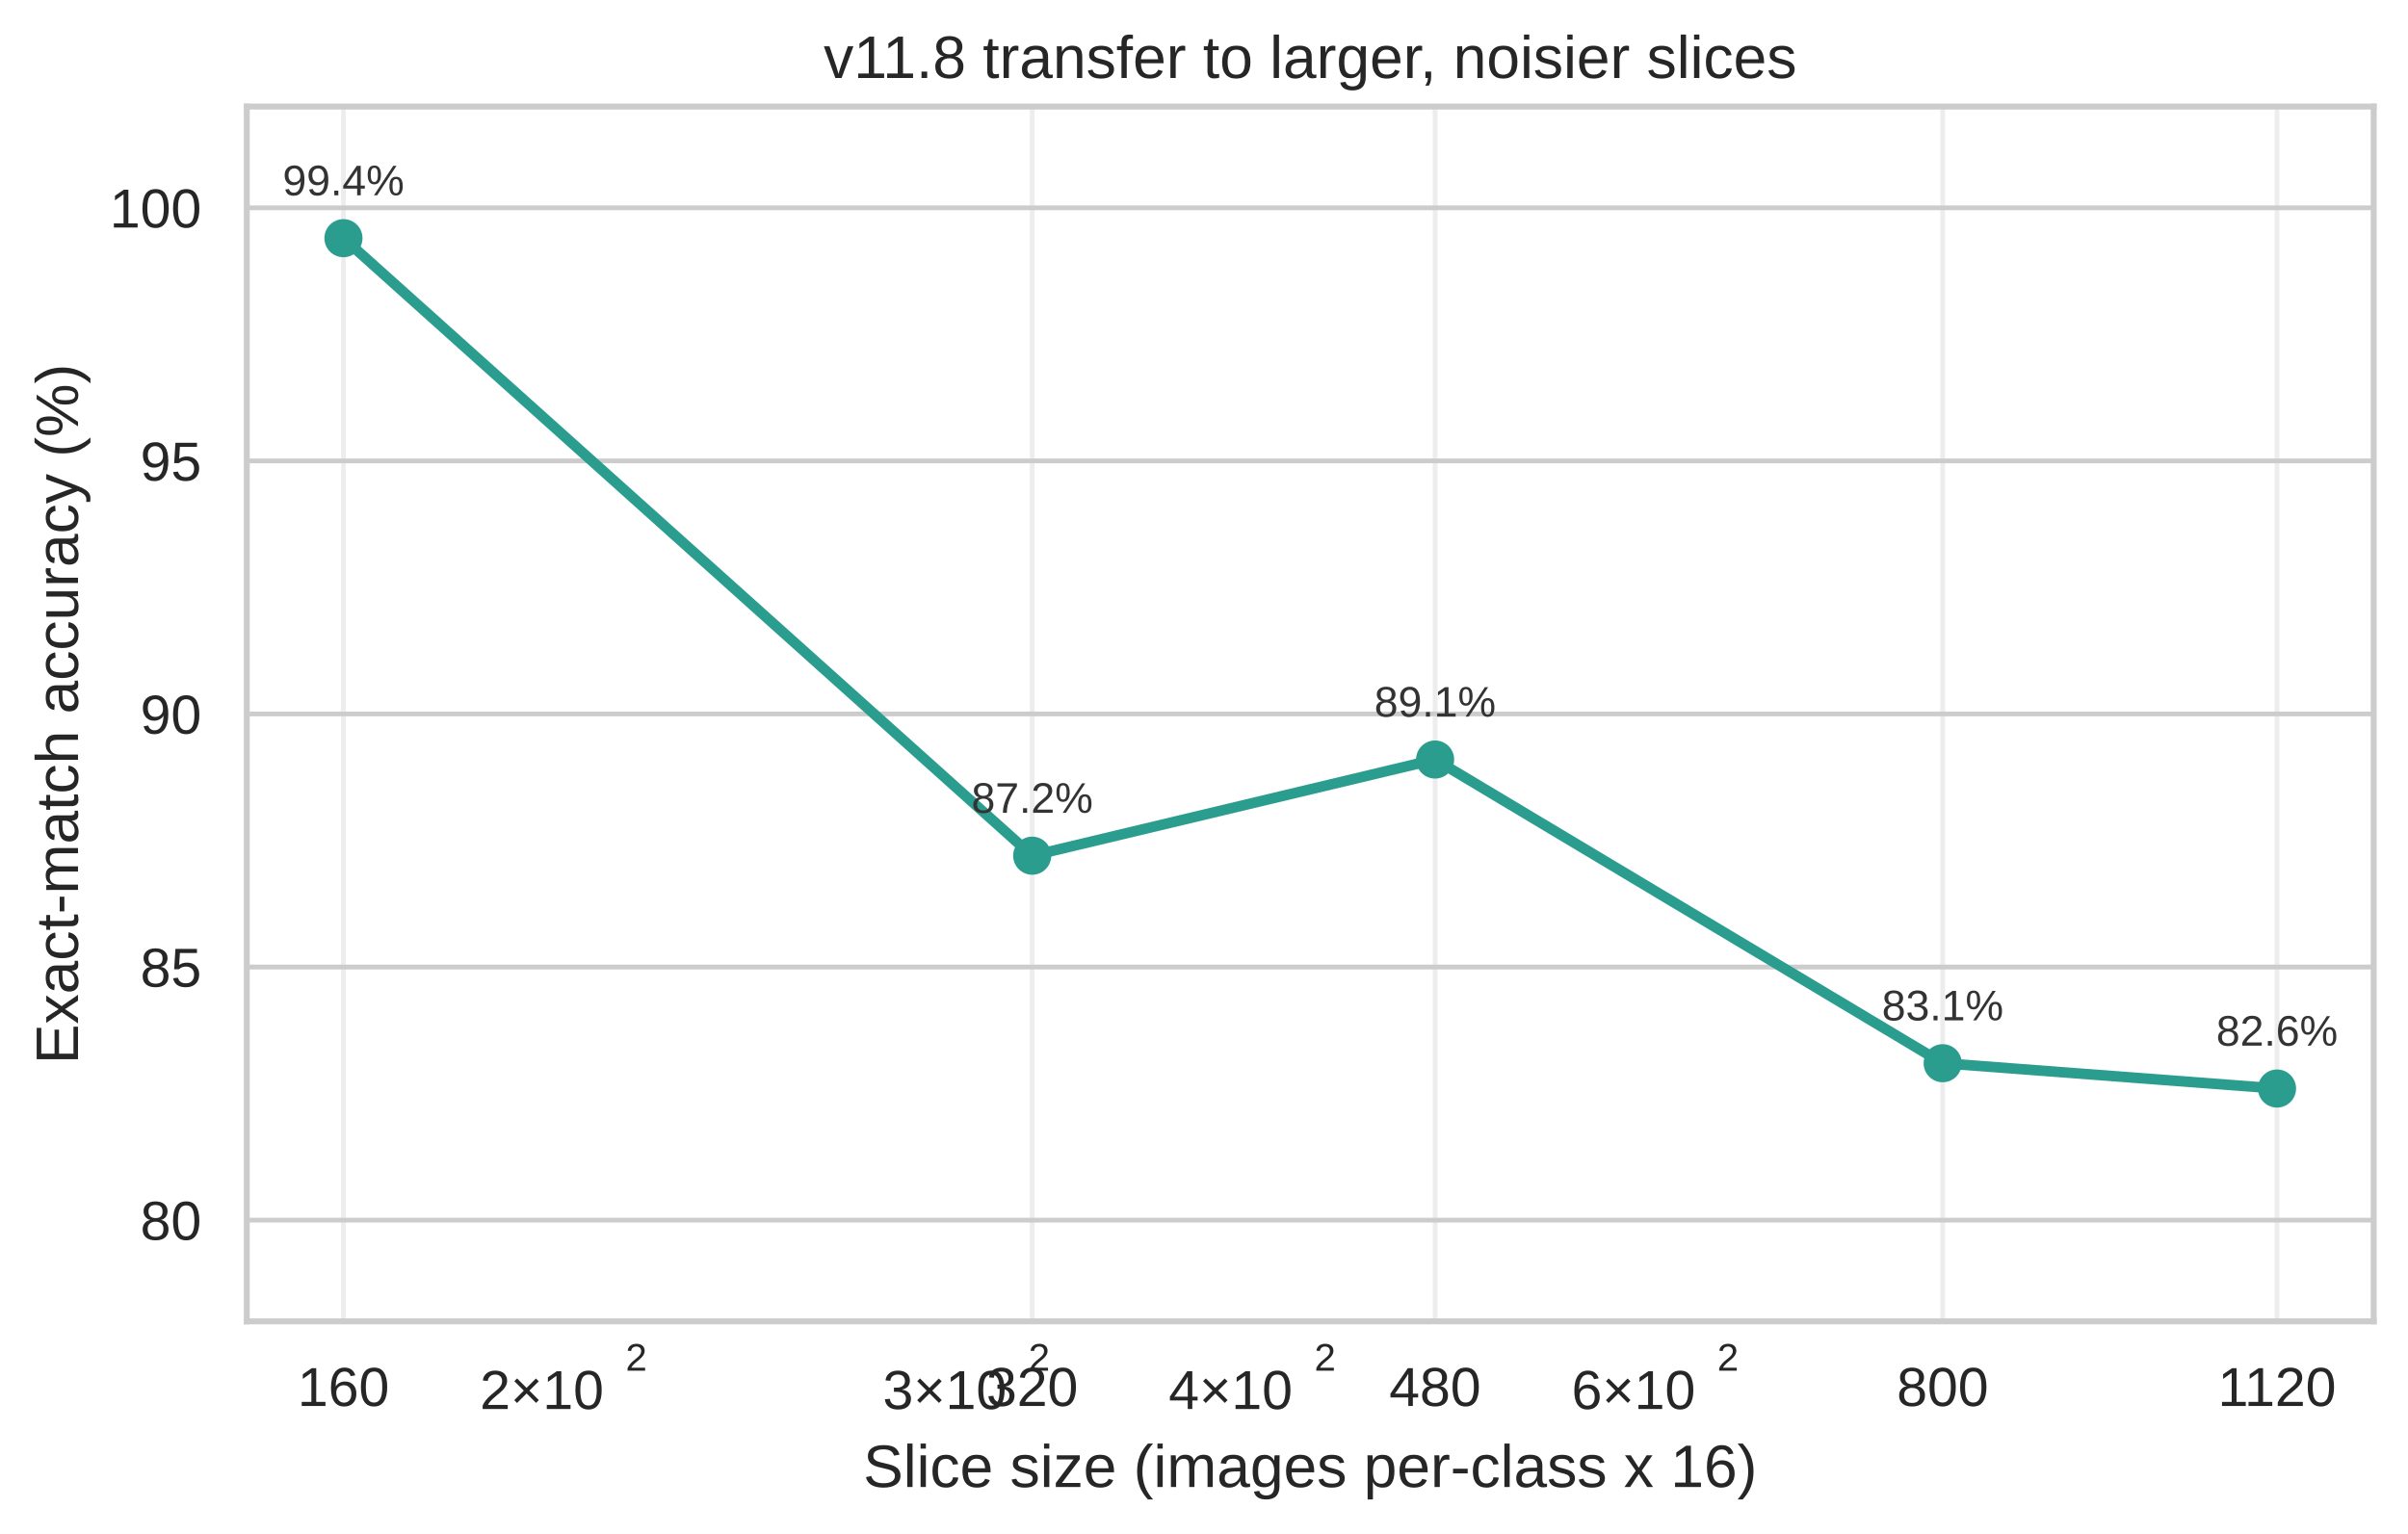
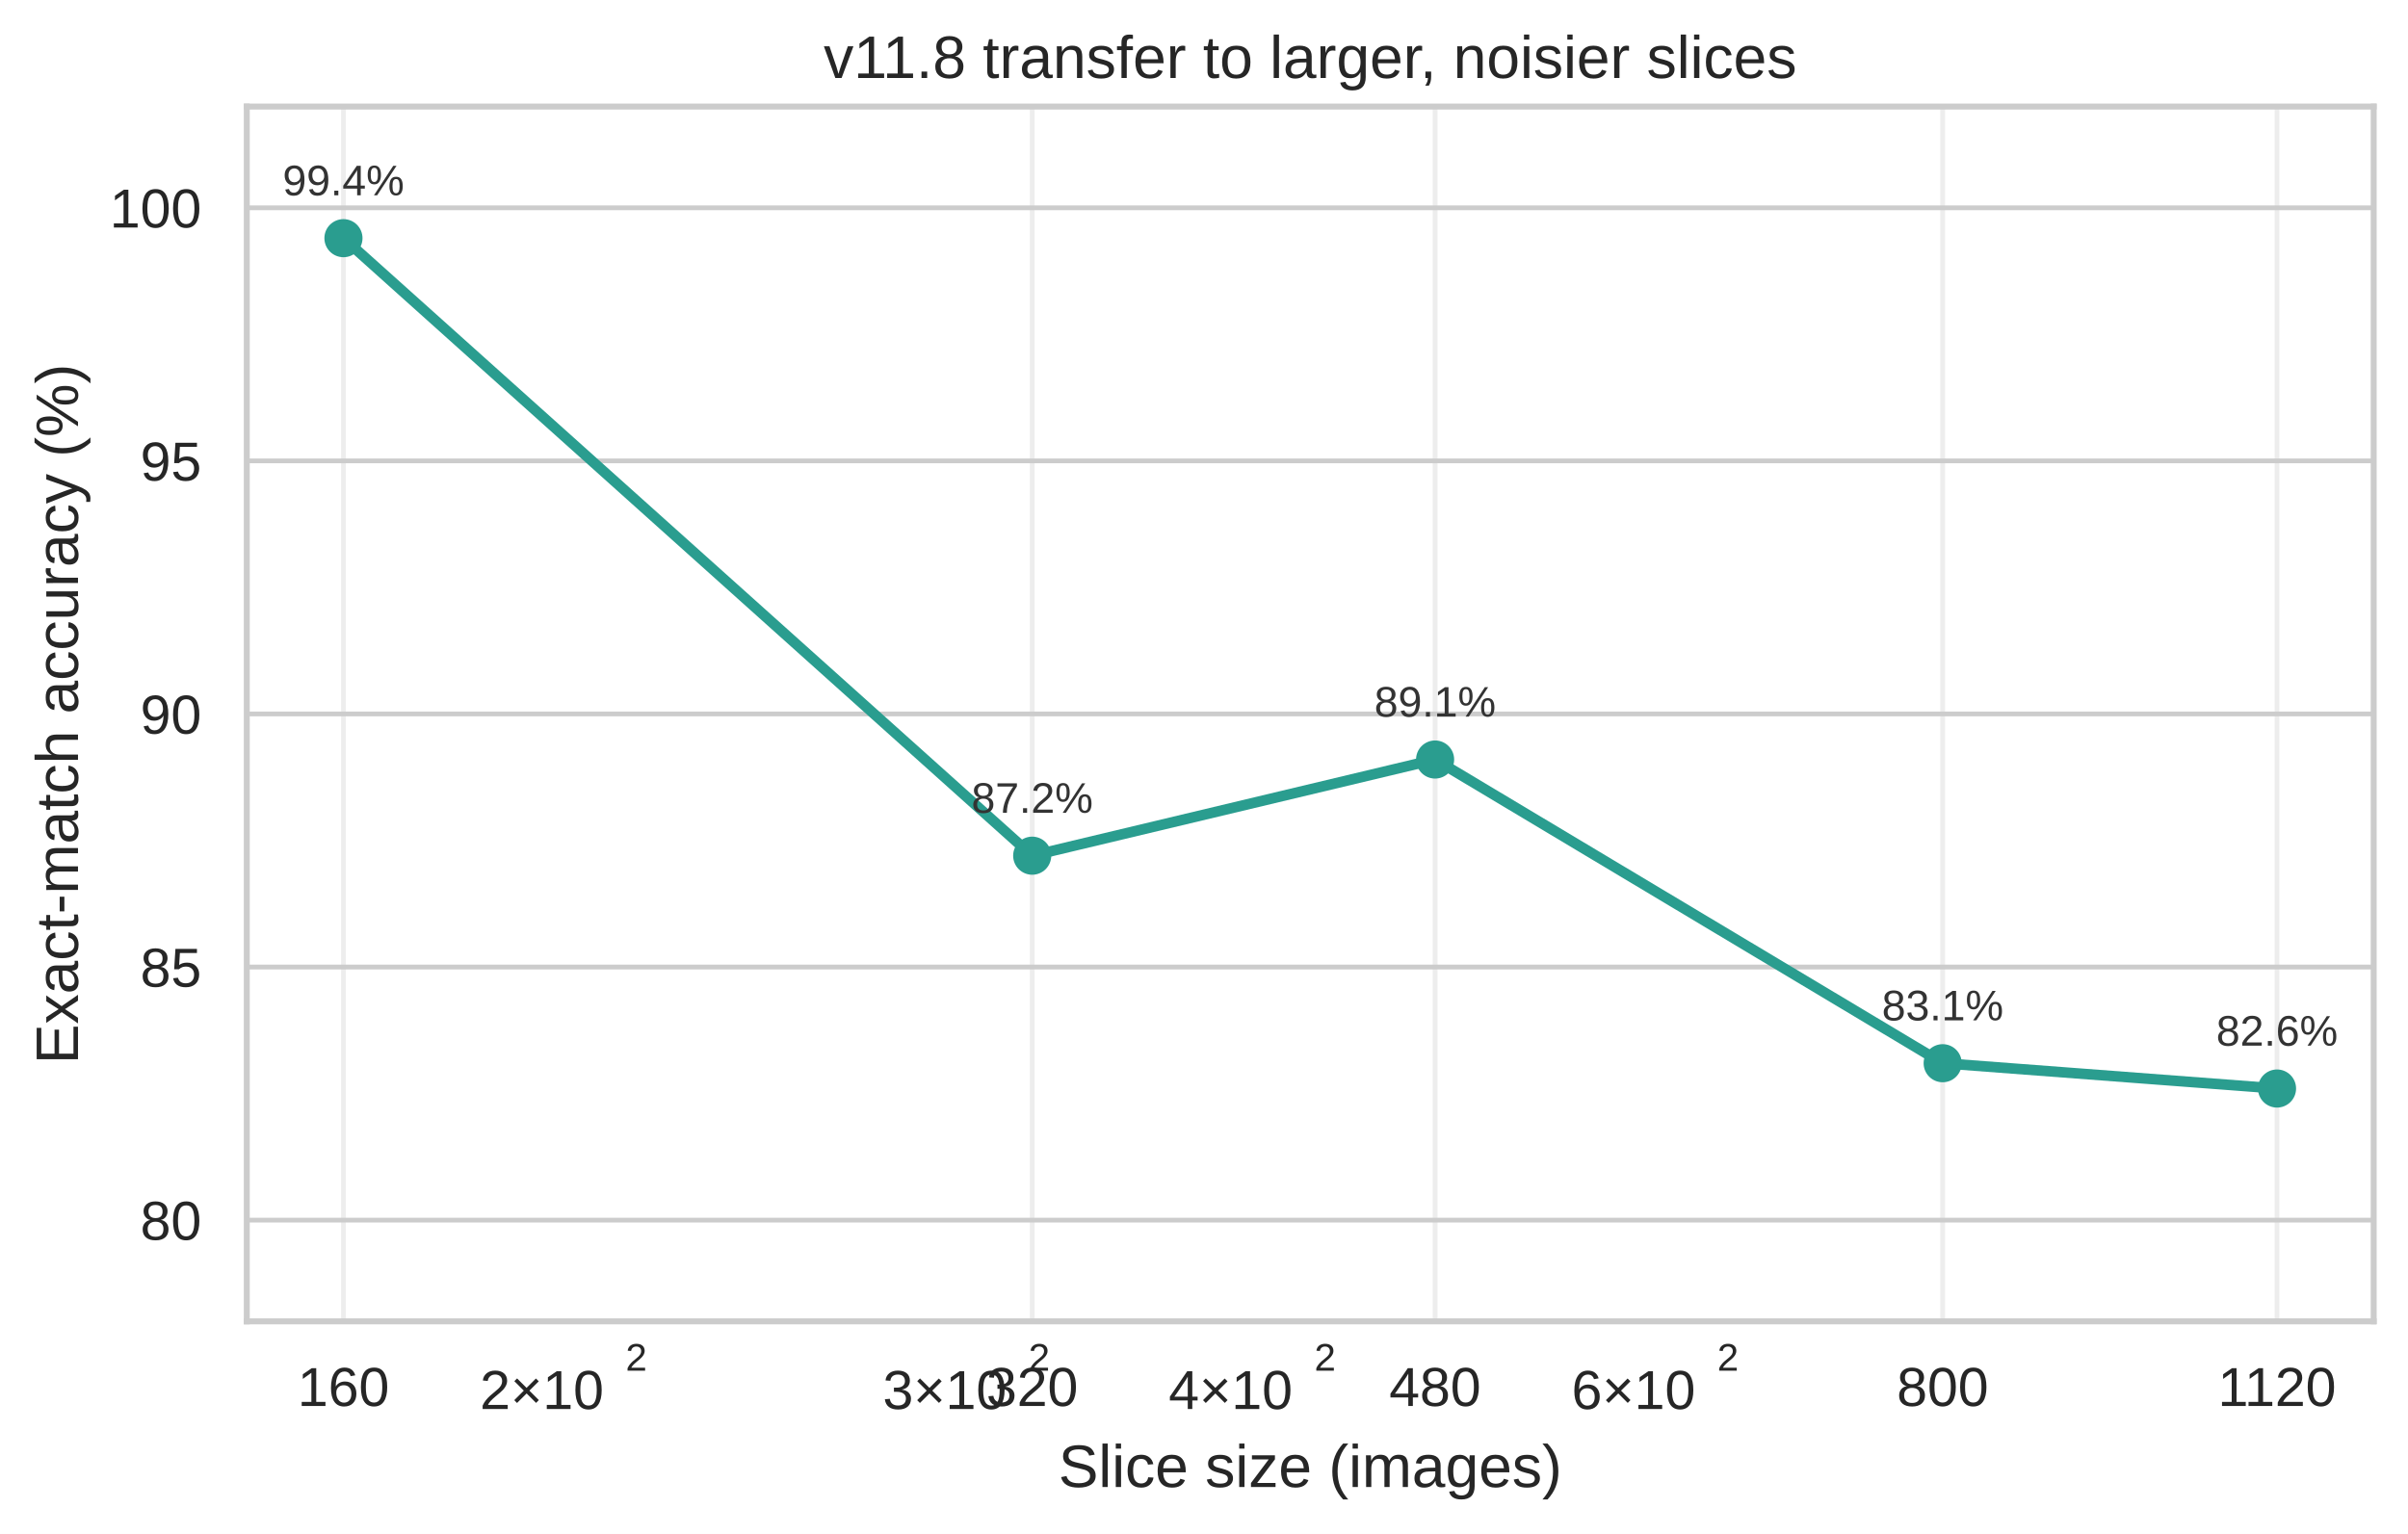
<svg xmlns="http://www.w3.org/2000/svg" xmlns:xlink="http://www.w3.org/1999/xlink" width="505.393pt" height="322.027pt" viewBox="0 0 505.393 322.027" version="1.1">
  <defs>
    <style type="text/css">*{stroke-linejoin: round; stroke-linecap: butt}</style>
  </defs>
  <g id="figure_1">
    <g id="patch_1">
      <path d="M 0 322.027  L 505.393 322.027  L 505.393 0  L 0 0  z " style="fill: #ffffff" />
    </g>
    <g id="axes_1">
      <g id="patch_2">
        <path d="M 51.793 277.396  L 498.193 277.396  L 498.193 22.372  L 51.793 22.372  z " style="fill: #ffffff" />
      </g>
      <g id="matplotlib.axis_1">
        <g id="xtick_1">
          <g id="line2d_1">
            <path d="M 72.084 277.396  L 72.084 22.372  " clip-path="url(#p738ff356b3)" style="fill: none; stroke: #cccccc; stroke-opacity: 0.35; stroke-linecap: round" />
          </g>
          <g id="text_1">
            <text style="fill: #262626; font: 11.55px 'Arial', 'DejaVu Sans', 'Liberation Sans', 'Bitstream Vera Sans', sans-serif; text-anchor: middle" x="72.084" y="295.164" transform="rotate(-0 72.08387 295.1637)">160</text>
          </g>
        </g>
        <g id="xtick_2">
          <g id="line2d_2">
            <path d="M 216.639 277.396  L 216.639 22.372  " clip-path="url(#p738ff356b3)" style="fill: none; stroke: #cccccc; stroke-opacity: 0.35; stroke-linecap: round" />
          </g>
          <g id="text_2">
            <text style="fill: #262626; font: 11.55px 'Arial', 'DejaVu Sans', 'Liberation Sans', 'Bitstream Vera Sans', sans-serif; text-anchor: middle" x="216.639" y="295.164" transform="rotate(-0 216.6392 295.1637)">320</text>
          </g>
        </g>
        <g id="xtick_3">
          <g id="line2d_3">
            <path d="M 301.199 277.396  L 301.199 22.372  " clip-path="url(#p738ff356b3)" style="fill: none; stroke: #cccccc; stroke-opacity: 0.35; stroke-linecap: round" />
          </g>
          <g id="text_3">
            <text style="fill: #262626; font: 11.55px 'Arial', 'DejaVu Sans', 'Liberation Sans', 'Bitstream Vera Sans', sans-serif; text-anchor: middle" x="301.199" y="295.164" transform="rotate(-0 301.1987 295.1637)">480</text>
          </g>
        </g>
        <g id="xtick_4">
          <g id="line2d_4">
            <path d="M 407.731 277.396  L 407.731 22.372  " clip-path="url(#p738ff356b3)" style="fill: none; stroke: #cccccc; stroke-opacity: 0.35; stroke-linecap: round" />
          </g>
          <g id="text_4">
            <text style="fill: #262626; font: 11.55px 'Arial', 'DejaVu Sans', 'Liberation Sans', 'Bitstream Vera Sans', sans-serif; text-anchor: middle" x="407.731" y="295.164" transform="rotate(-0 407.731 295.1637)">800</text>
          </g>
        </g>
        <g id="xtick_5">
          <g id="line2d_5">
            <path d="M 477.902 277.396  L 477.902 22.372  " clip-path="url(#p738ff356b3)" style="fill: none; stroke: #cccccc; stroke-opacity: 0.35; stroke-linecap: round" />
          </g>
          <g id="text_5">
            <text style="fill: #262626; font: 11.55px 'Arial', 'DejaVu Sans', 'Liberation Sans', 'Bitstream Vera Sans', sans-serif; text-anchor: middle" x="477.902" y="295.164" transform="rotate(-0 477.9021 295.1637)">1120</text>
          </g>
        </g>
        <g id="xtick_6">
          <g id="text_6">
            <g style="fill: #262626" transform="translate(100.7178 296.7073)">
              <text>
                <tspan style="font: 11.55px 'Arial'" x="0 8.636 17.593 23.988" y="-0.913">2×10</tspan>
                <tspan style="font: 8.085px 'Arial'" x="30.585" y="-8.963">2</tspan>
              </text>
            </g>
          </g>
        </g>
        <g id="xtick_7">
          <g id="text_7">
            <g style="fill: #262626" transform="translate(185.2773 296.7073)">
              <text>
                <tspan style="font: 11.55px 'Arial'" x="0 8.636 17.593 23.988" y="-0.913">3×10</tspan>
                <tspan style="font: 8.085px 'Arial'" x="30.585" y="-8.963">2</tspan>
              </text>
            </g>
          </g>
        </g>
        <g id="xtick_8">
          <g id="text_8">
            <g style="fill: #262626" transform="translate(245.2732 296.7073)">
              <text>
                <tspan style="font: 11.55px 'Arial'" x="0 8.636 17.593 23.988" y="-0.913">4×10</tspan>
                <tspan style="font: 8.085px 'Arial'" x="30.585" y="-8.963">2</tspan>
              </text>
            </g>
          </g>
        </g>
        <g id="xtick_9" />
        <g id="xtick_10">
          <g id="text_9">
            <g style="fill: #262626" transform="translate(329.8326 296.7073)">
              <text>
                <tspan style="font: 11.55px 'Arial'" x="0 8.636 17.593 23.988" y="-0.913">6×10</tspan>
                <tspan style="font: 8.085px 'Arial'" x="30.585" y="-8.963">2</tspan>
              </text>
            </g>
          </g>
        </g>
        <g id="xtick_11" />
        <g id="xtick_12" />
        <g id="text_10">
-           <text style="fill: #262626; font: 12.6px 'Arial', 'DejaVu Sans', 'Liberation Sans', 'Bitstream Vera Sans', sans-serif; text-anchor: middle" x="274.993" y="312.175" transform="rotate(-0 274.993 312.1753)">Slice size (images per-class x 16)</text>
+           <text style="fill: #262626; font: 12.6px 'Arial', 'DejaVu Sans', 'Liberation Sans', 'Bitstream Vera Sans', sans-serif; text-anchor: middle" x="274.993" y="312.175" transform="rotate(-0 274.993 312.1753)">Slice size (images)</text>
        </g>
      </g>
      <g id="matplotlib.axis_2">
        <g id="ytick_1">
          <g id="line2d_6">
            <path d="M 51.793 256.144  L 498.193 256.144  " clip-path="url(#p738ff356b3)" style="fill: none; stroke: #cccccc; stroke-linecap: round" />
          </g>
          <g id="text_11">
            <text style="fill: #262626; font: 11.55px 'Arial', 'DejaVu Sans', 'Liberation Sans', 'Bitstream Vera Sans', sans-serif; text-anchor: end" x="42.293" y="260.278" transform="rotate(-0 42.29296 260.278)">80</text>
          </g>
        </g>
        <g id="ytick_2">
          <g id="line2d_7">
            <path d="M 51.793 203.014  L 498.193 203.014  " clip-path="url(#p738ff356b3)" style="fill: none; stroke: #cccccc; stroke-linecap: round" />
          </g>
          <g id="text_12">
            <text style="fill: #262626; font: 11.55px 'Arial', 'DejaVu Sans', 'Liberation Sans', 'Bitstream Vera Sans', sans-serif; text-anchor: end" x="42.293" y="207.148" transform="rotate(-0 42.29296 207.148)">85</text>
          </g>
        </g>
        <g id="ytick_3">
          <g id="line2d_8">
            <path d="M 51.793 149.884  L 498.193 149.884  " clip-path="url(#p738ff356b3)" style="fill: none; stroke: #cccccc; stroke-linecap: round" />
          </g>
          <g id="text_13">
            <text style="fill: #262626; font: 11.55px 'Arial', 'DejaVu Sans', 'Liberation Sans', 'Bitstream Vera Sans', sans-serif; text-anchor: end" x="42.293" y="154.018" transform="rotate(-0 42.29296 154.018)">90</text>
          </g>
        </g>
        <g id="ytick_4">
          <g id="line2d_9">
            <path d="M 51.793 96.754  L 498.193 96.754  " clip-path="url(#p738ff356b3)" style="fill: none; stroke: #cccccc; stroke-linecap: round" />
          </g>
          <g id="text_14">
            <text style="fill: #262626; font: 11.55px 'Arial', 'DejaVu Sans', 'Liberation Sans', 'Bitstream Vera Sans', sans-serif; text-anchor: end" x="42.293" y="100.888" transform="rotate(-0 42.29296 100.888)">95</text>
          </g>
        </g>
        <g id="ytick_5">
          <g id="line2d_10">
            <path d="M 51.793 43.624  L 498.193 43.624  " clip-path="url(#p738ff356b3)" style="fill: none; stroke: #cccccc; stroke-linecap: round" />
          </g>
          <g id="text_15">
            <text style="fill: #262626; font: 11.55px 'Arial', 'DejaVu Sans', 'Liberation Sans', 'Bitstream Vera Sans', sans-serif; text-anchor: end" x="42.293" y="47.758" transform="rotate(-0 42.29296 47.75804)">100</text>
          </g>
        </g>
        <g id="text_16">
          <text style="fill: #262626; font: 12.6px 'Arial', 'DejaVu Sans', 'Liberation Sans', 'Bitstream Vera Sans', sans-serif; text-anchor: middle" x="16.372" y="149.884" transform="rotate(-90 16.37241 149.8844)">Exact-match accuracy (%)</text>
        </g>
      </g>
      <g id="patch_3">
        <path d="M 51.793 277.396  L 51.793 22.372  " style="fill: none; stroke: #cccccc; stroke-width: 1.25; stroke-linejoin: miter; stroke-linecap: square" />
      </g>
      <g id="patch_4">
        <path d="M 498.193 277.396  L 498.193 22.372  " style="fill: none; stroke: #cccccc; stroke-width: 1.25; stroke-linejoin: miter; stroke-linecap: square" />
      </g>
      <g id="patch_5">
        <path d="M 51.793 277.396  L 498.193 277.396  " style="fill: none; stroke: #cccccc; stroke-width: 1.25; stroke-linejoin: miter; stroke-linecap: square" />
      </g>
      <g id="patch_6">
        <path d="M 51.793 22.372  L 498.193 22.372  " style="fill: none; stroke: #cccccc; stroke-width: 1.25; stroke-linejoin: miter; stroke-linecap: square" />
      </g>
      <g id="line2d_11">
        <path d="M 72.084 50  L 216.639 179.637  L 301.199 159.448  L 407.731 223.204  L 477.902 228.517  " clip-path="url(#p738ff356b3)" style="fill: none; stroke: #2a9d8f; stroke-width: 2.2; stroke-linecap: round" />
        <defs>
          <path id="m0e87112596" d="M 0 3.5  C 0.928 3.5 1.819 3.131 2.475 2.475  C 3.131 1.819 3.5 0.928 3.5 0  C 3.5 -0.928 3.131 -1.819 2.475 -2.475  C 1.819 -3.131 0.928 -3.5 0 -3.5  C -0.928 -3.5 -1.819 -3.131 -2.475 -2.475  C -3.131 -1.819 -3.5 -0.928 -3.5 0  C -3.5 0.928 -3.131 1.819 -2.475 2.475  C -1.819 3.131 -0.928 3.5 0 3.5  z " style="stroke: #2a9d8f" />
        </defs>
        <g clip-path="url(#p738ff356b3)">
          <use xlink:href="#m0e87112596" x="72.084" y="50" style="fill: #2a9d8f; stroke: #2a9d8f" />
          <use xlink:href="#m0e87112596" x="216.639" y="179.637" style="fill: #2a9d8f; stroke: #2a9d8f" />
          <use xlink:href="#m0e87112596" x="301.199" y="159.448" style="fill: #2a9d8f; stroke: #2a9d8f" />
          <use xlink:href="#m0e87112596" x="407.731" y="223.204" style="fill: #2a9d8f; stroke: #2a9d8f" />
          <use xlink:href="#m0e87112596" x="477.902" y="228.517" style="fill: #2a9d8f; stroke: #2a9d8f" />
        </g>
      </g>
      <g id="text_17">
        <text style="fill: #333333; font: 9px 'Arial', 'DejaVu Sans', 'Liberation Sans', 'Bitstream Vera Sans', sans-serif; text-anchor: middle" x="72.084" y="41" transform="rotate(-0 72.08387 41.00001)">99.4%</text>
      </g>
      <g id="text_18">
        <text style="fill: #333333; font: 9px 'Arial', 'DejaVu Sans', 'Liberation Sans', 'Bitstream Vera Sans', sans-serif; text-anchor: middle" x="216.639" y="170.637" transform="rotate(-0 216.6392 170.6372)">87.2%</text>
      </g>
      <g id="text_19">
        <text style="fill: #333333; font: 9px 'Arial', 'DejaVu Sans', 'Liberation Sans', 'Bitstream Vera Sans', sans-serif; text-anchor: middle" x="301.199" y="150.448" transform="rotate(-0 301.1987 150.4478)">89.1%</text>
      </g>
      <g id="text_20">
        <text style="fill: #333333; font: 9px 'Arial', 'DejaVu Sans', 'Liberation Sans', 'Bitstream Vera Sans', sans-serif; text-anchor: middle" x="407.731" y="214.204" transform="rotate(-0 407.731 214.2038)">83.1%</text>
      </g>
      <g id="text_21">
        <text style="fill: #333333; font: 9px 'Arial', 'DejaVu Sans', 'Liberation Sans', 'Bitstream Vera Sans', sans-serif; text-anchor: middle" x="477.902" y="219.517" transform="rotate(-0 477.9021 219.5168)">82.6%</text>
      </g>
      <g id="text_22">
        <text style="fill: #262626; font: 12.6px 'Arial', 'DejaVu Sans', 'Liberation Sans', 'Bitstream Vera Sans', sans-serif; text-anchor: middle" x="274.993" y="16.372" transform="rotate(-0 274.993 16.37241)">v11.8 transfer to larger, noisier slices</text>
      </g>
    </g>
  </g>
  <defs>
    <clipPath id="p738ff356b3">
      <rect x="51.793" y="22.372" width="446.4" height="255.024" />
    </clipPath>
  </defs>
</svg>
